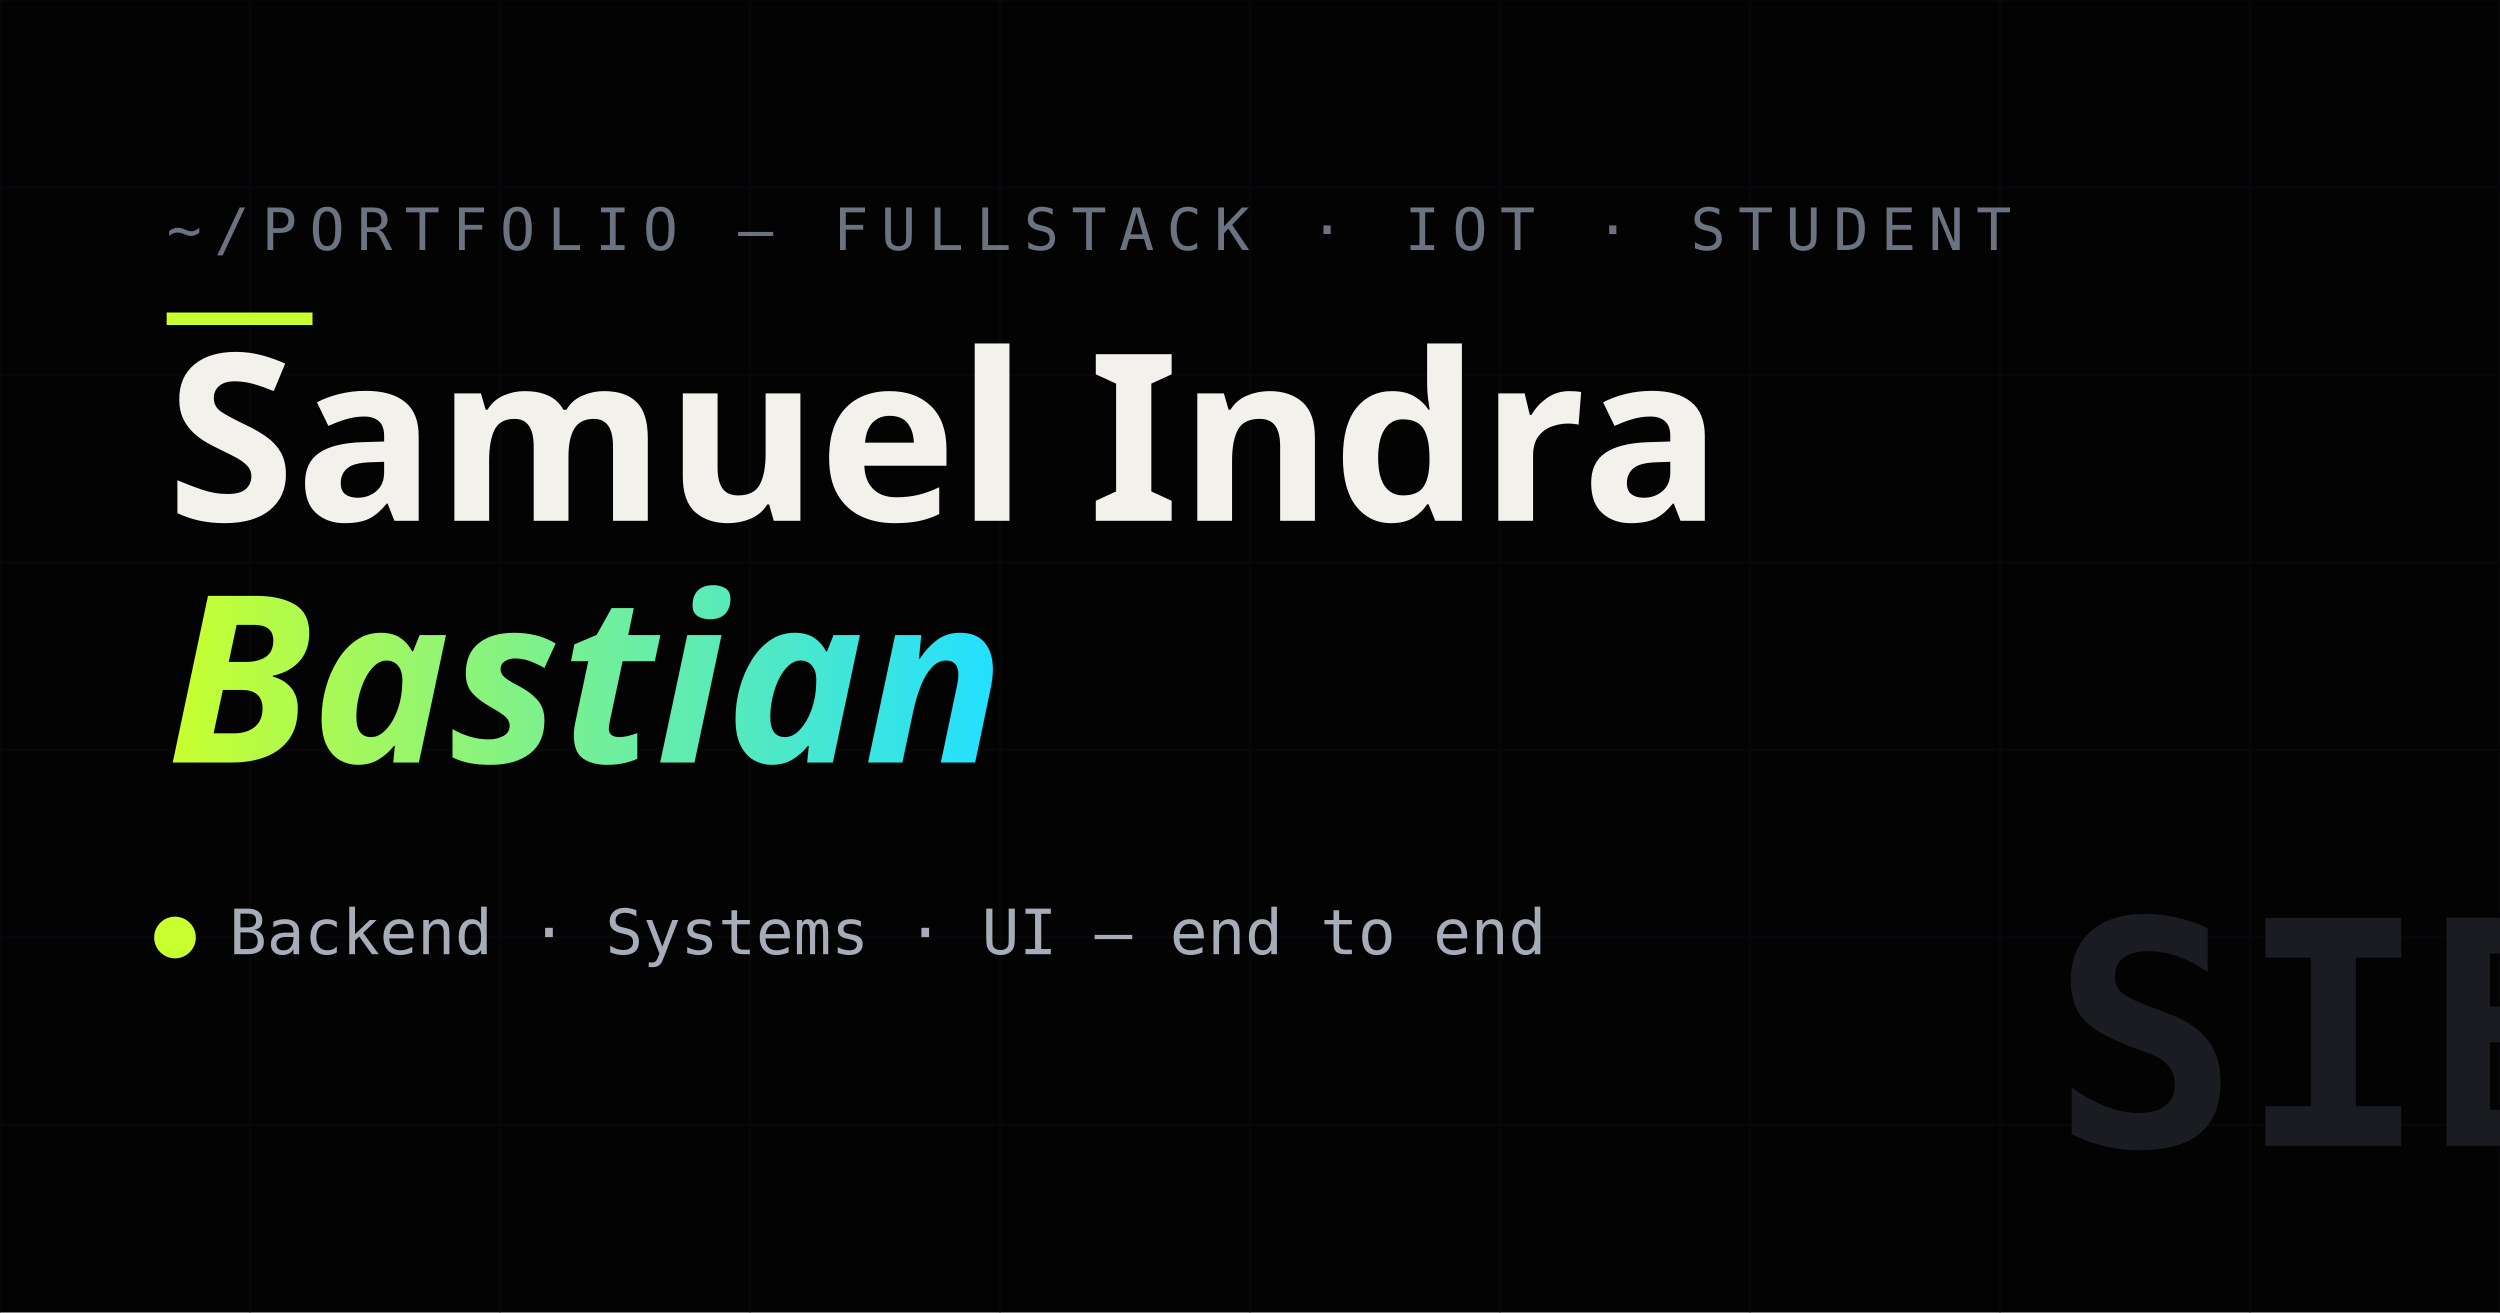
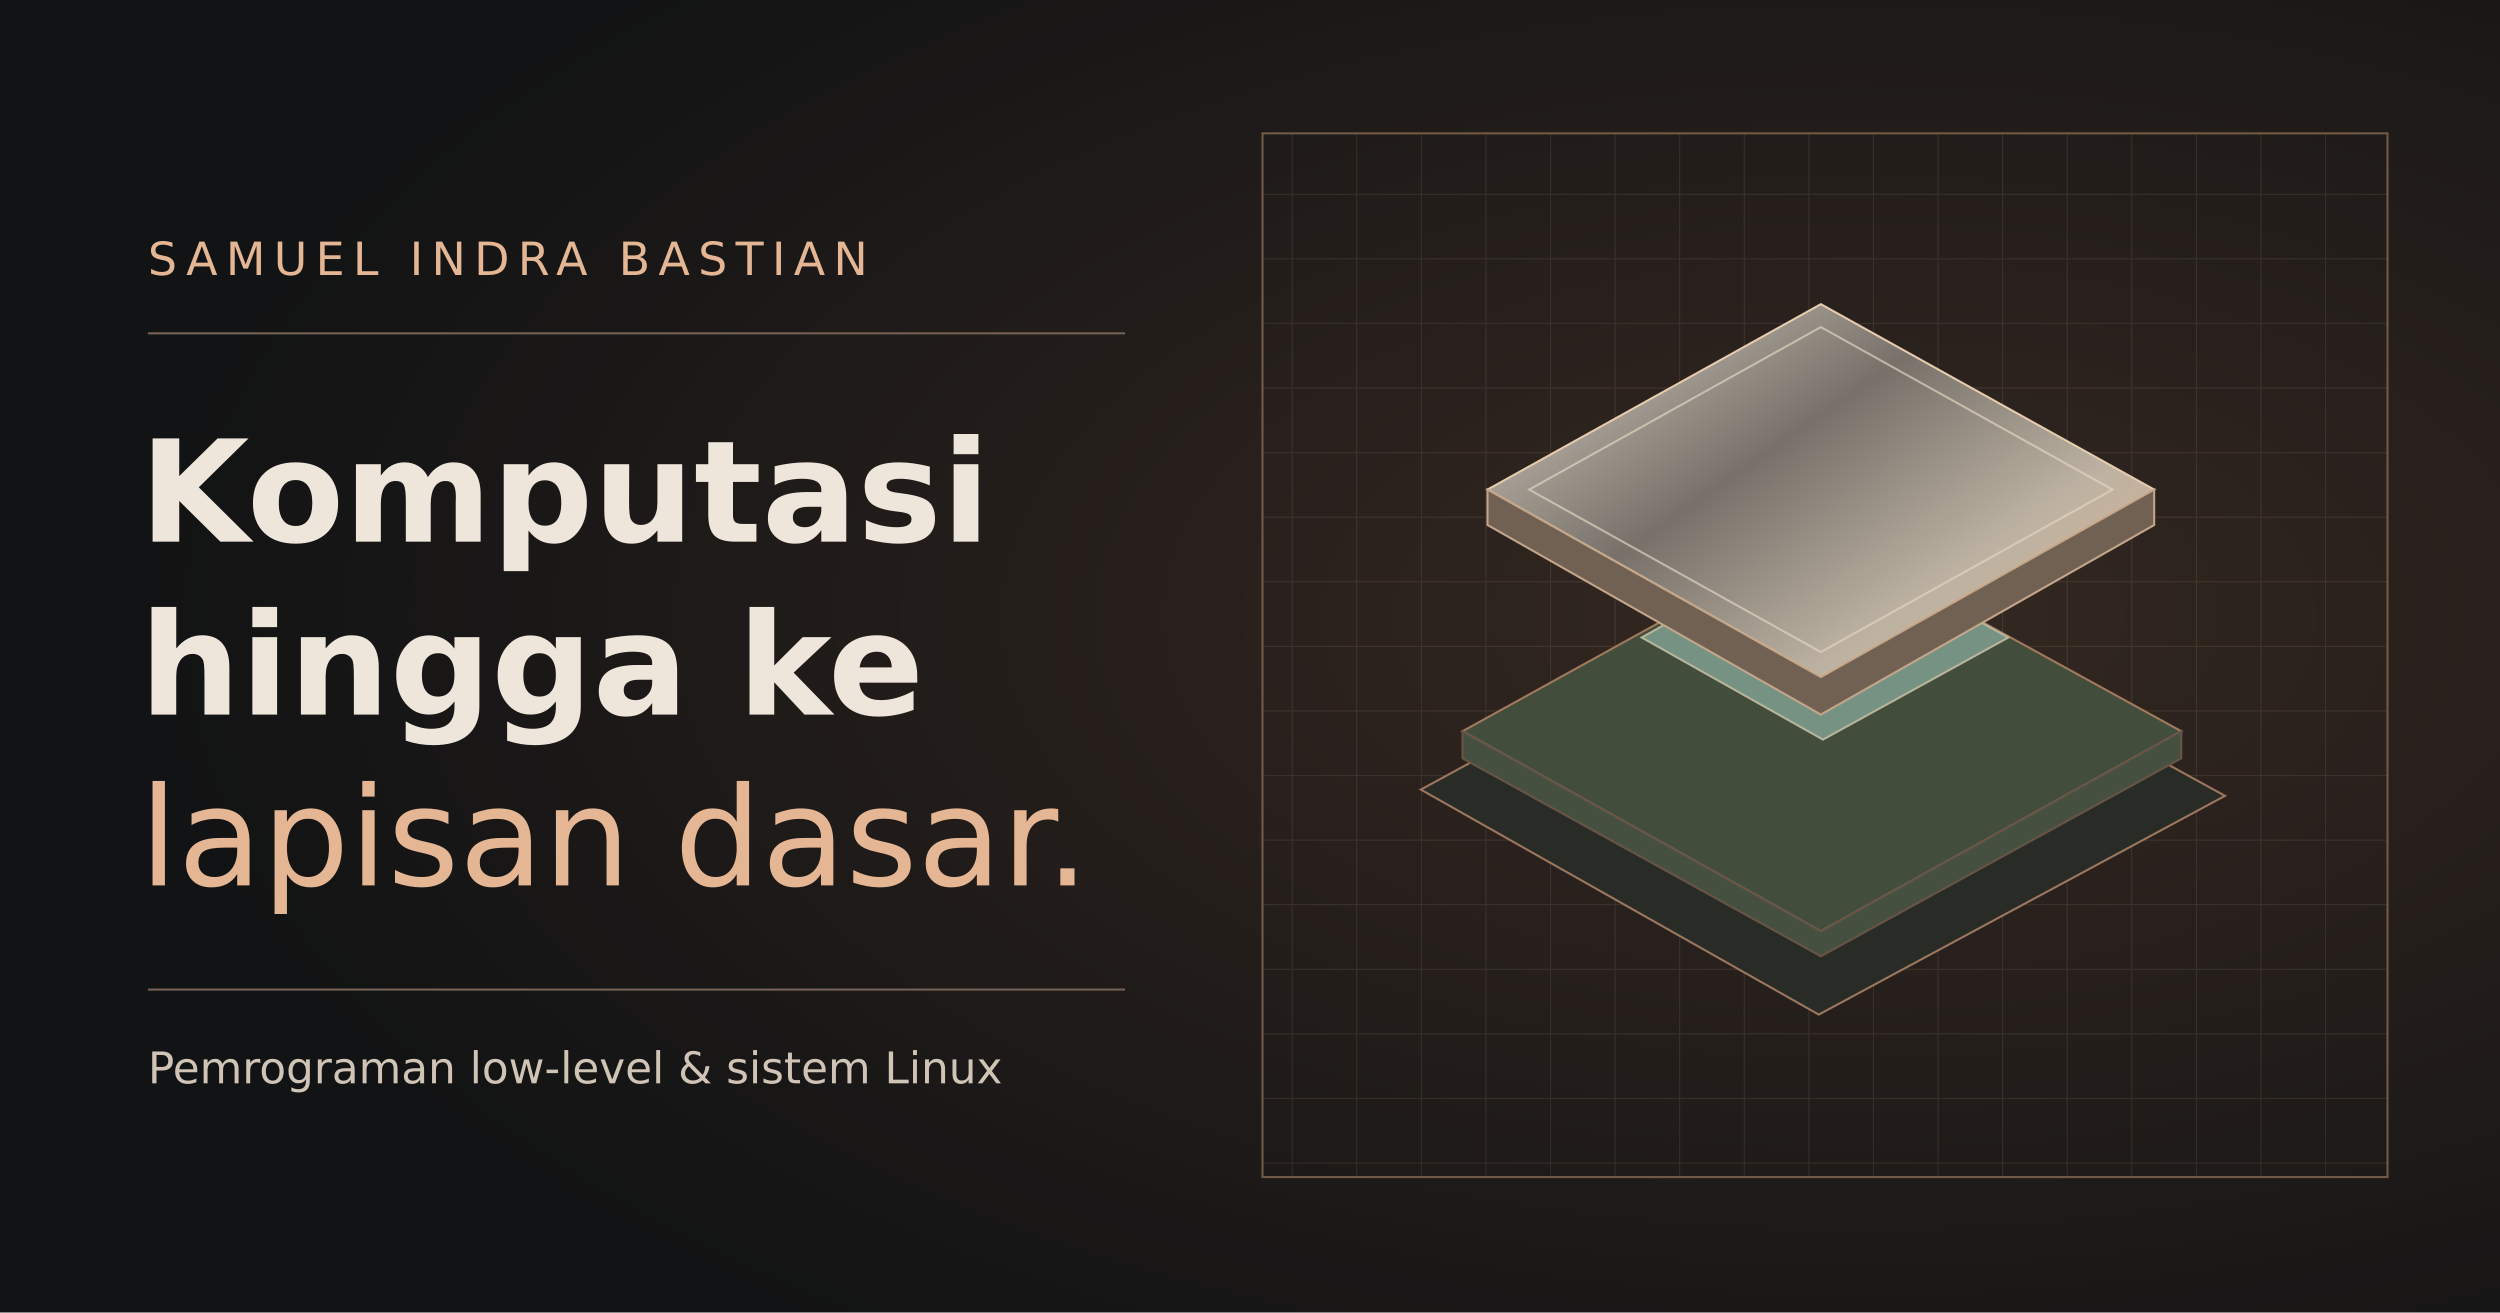
<svg xmlns="http://www.w3.org/2000/svg" width="1200" height="630" viewBox="0 0 1200 630">
  <defs>
-     <linearGradient id="brand" x1="0" y1="0" x2="1" y2="0">
-       <stop offset="0" stop-color="#c8ff2e" />
-       <stop offset="1" stop-color="#22e0ff" />
+     <linearGradient id="metal" x2="100%" y2="80%">
+       <stop stop-color="#ded4c5" />
+       <stop offset=".45" stop-color="#77716a" />
+       <stop offset=".78" stop-color="#bdb2a2" />
+       <stop offset="1" stop-color="#d3b394" />
    </linearGradient>
+     <radialGradient id="light" cx="74%" cy="47%" r="68%">
+       <stop stop-color="#352821" />
+       <stop offset="1" stop-color="#121314" />
+     </radialGradient>
+     <pattern id="grid" width="31" height="31" patternUnits="userSpaceOnUse">
+       <path d="M31 0H0v31" fill="none" stroke="#d5b39b" stroke-opacity=".12" />
+     </pattern>
  </defs>
-   <rect width="1200" height="630" fill="#030304" />
-   <g stroke="#0c0c10" stroke-width="1" opacity="0.5">
-     <line x1="0" y1="0" x2="0" y2="630" />
-     <line x1="0" y1="0" x2="1200" y2="0" />
-     <line x1="120" y1="0" x2="120" y2="630" />
-     <line x1="240" y1="0" x2="240" y2="630" />
-     <line x1="360" y1="0" x2="360" y2="630" />
-     <line x1="480" y1="0" x2="480" y2="630" />
-     <line x1="600" y1="0" x2="600" y2="630" />
-     <line x1="720" y1="0" x2="720" y2="630" />
-     <line x1="840" y1="0" x2="840" y2="630" />
-     <line x1="960" y1="0" x2="960" y2="630" />
-     <line x1="1080" y1="0" x2="1080" y2="630" />
-     <line x1="1200" y1="0" x2="1200" y2="630" />
-     <line x1="0" y1="90" x2="1200" y2="90" />
-     <line x1="0" y1="180" x2="1200" y2="180" />
-     <line x1="0" y1="270" x2="1200" y2="270" />
-     <line x1="0" y1="360" x2="1200" y2="360" />
-     <line x1="0" y1="450" x2="1200" y2="450" />
-     <line x1="0" y1="540" x2="1200" y2="540" />
+   <rect width="1200" height="630" fill="url(#light)" />
+   <rect x="606" y="64" width="540" height="501" fill="url(#grid)" stroke="#715946" />
+   <path d="m682 379 191-104 195 107-195 105z" fill="#292b27" stroke="#9c775e" />
+   <path d="m702 351 172-95 173 95-173 96z" fill="#424d3c" stroke="#a17a5d" />
+   <path d="m702 351 172 96 173-96v13l-173 95-172-95z" fill="#455041" stroke="#675447" />
+   <path d="m788 306 87-49 89 49-89 49z" fill="#769283" stroke="#b8b49b" />
+   <path d="m714 235 160-89 160 89-160 90z" fill="url(#metal)" stroke="#e4cbae" />
+   <path d="m714 235 160 90 160-90v17l-160 91-160-91z" fill="#716152" stroke="#c3a58a" />
+   <path d="m734 235 140-78 140 78-140 78z" fill="none" stroke="#e6d7c3" stroke-opacity=".65" />
+   <path d="M71 160h469M71 475h469" stroke="#746256" />
+   <g font-family="DejaVu Sans" fill="#eee5db">
+     <text x="71" y="132" fill="#e4b694" font-size="22" letter-spacing="4">SAMUEL INDRA BASTIAN</text>
+     <text x="67" y="260" font-size="68" font-weight="bold">Komputasi</text>
+     <text x="67" y="343" font-size="68" font-weight="bold">hingga ke</text>
+     <text x="67" y="425" fill="#e4b694" font-size="66">lapisan dasar.</text>
+     <text x="71" y="520" fill="#cfc4b6" font-size="21">Pemrograman low-level &amp; sistem Linux</text>
  </g>
-   <text x="1120" y="550" font-family="monospace" font-size="150" fill="#1a1c22" text-anchor="middle" font-weight="bold">SIB</text>
-   <text x="80" y="120" font-family="monospace" font-size="28" fill="#6b7280" letter-spacing="6">~/PORTFOLIO — FULLSTACK · IOT · STUDENT</text>
-   <rect x="80" y="150" width="70" height="6" fill="#c8ff2e" />
-   <text x="80" y="250" font-family="sans-serif" font-size="112" font-weight="bold" fill="#f2f1ec">Samuel Indra</text>
-   <text x="80" y="366" font-family="sans-serif" font-size="112" font-weight="bold" fill="url(#brand)" font-style="italic">Bastian</text>
-   <circle cx="84" cy="450" r="10" fill="#c8ff2e" />
-   <text x="110" y="458" font-family="monospace" font-size="30" fill="#a7adb8">Backend · Systems · UI — end to end</text>
</svg>
